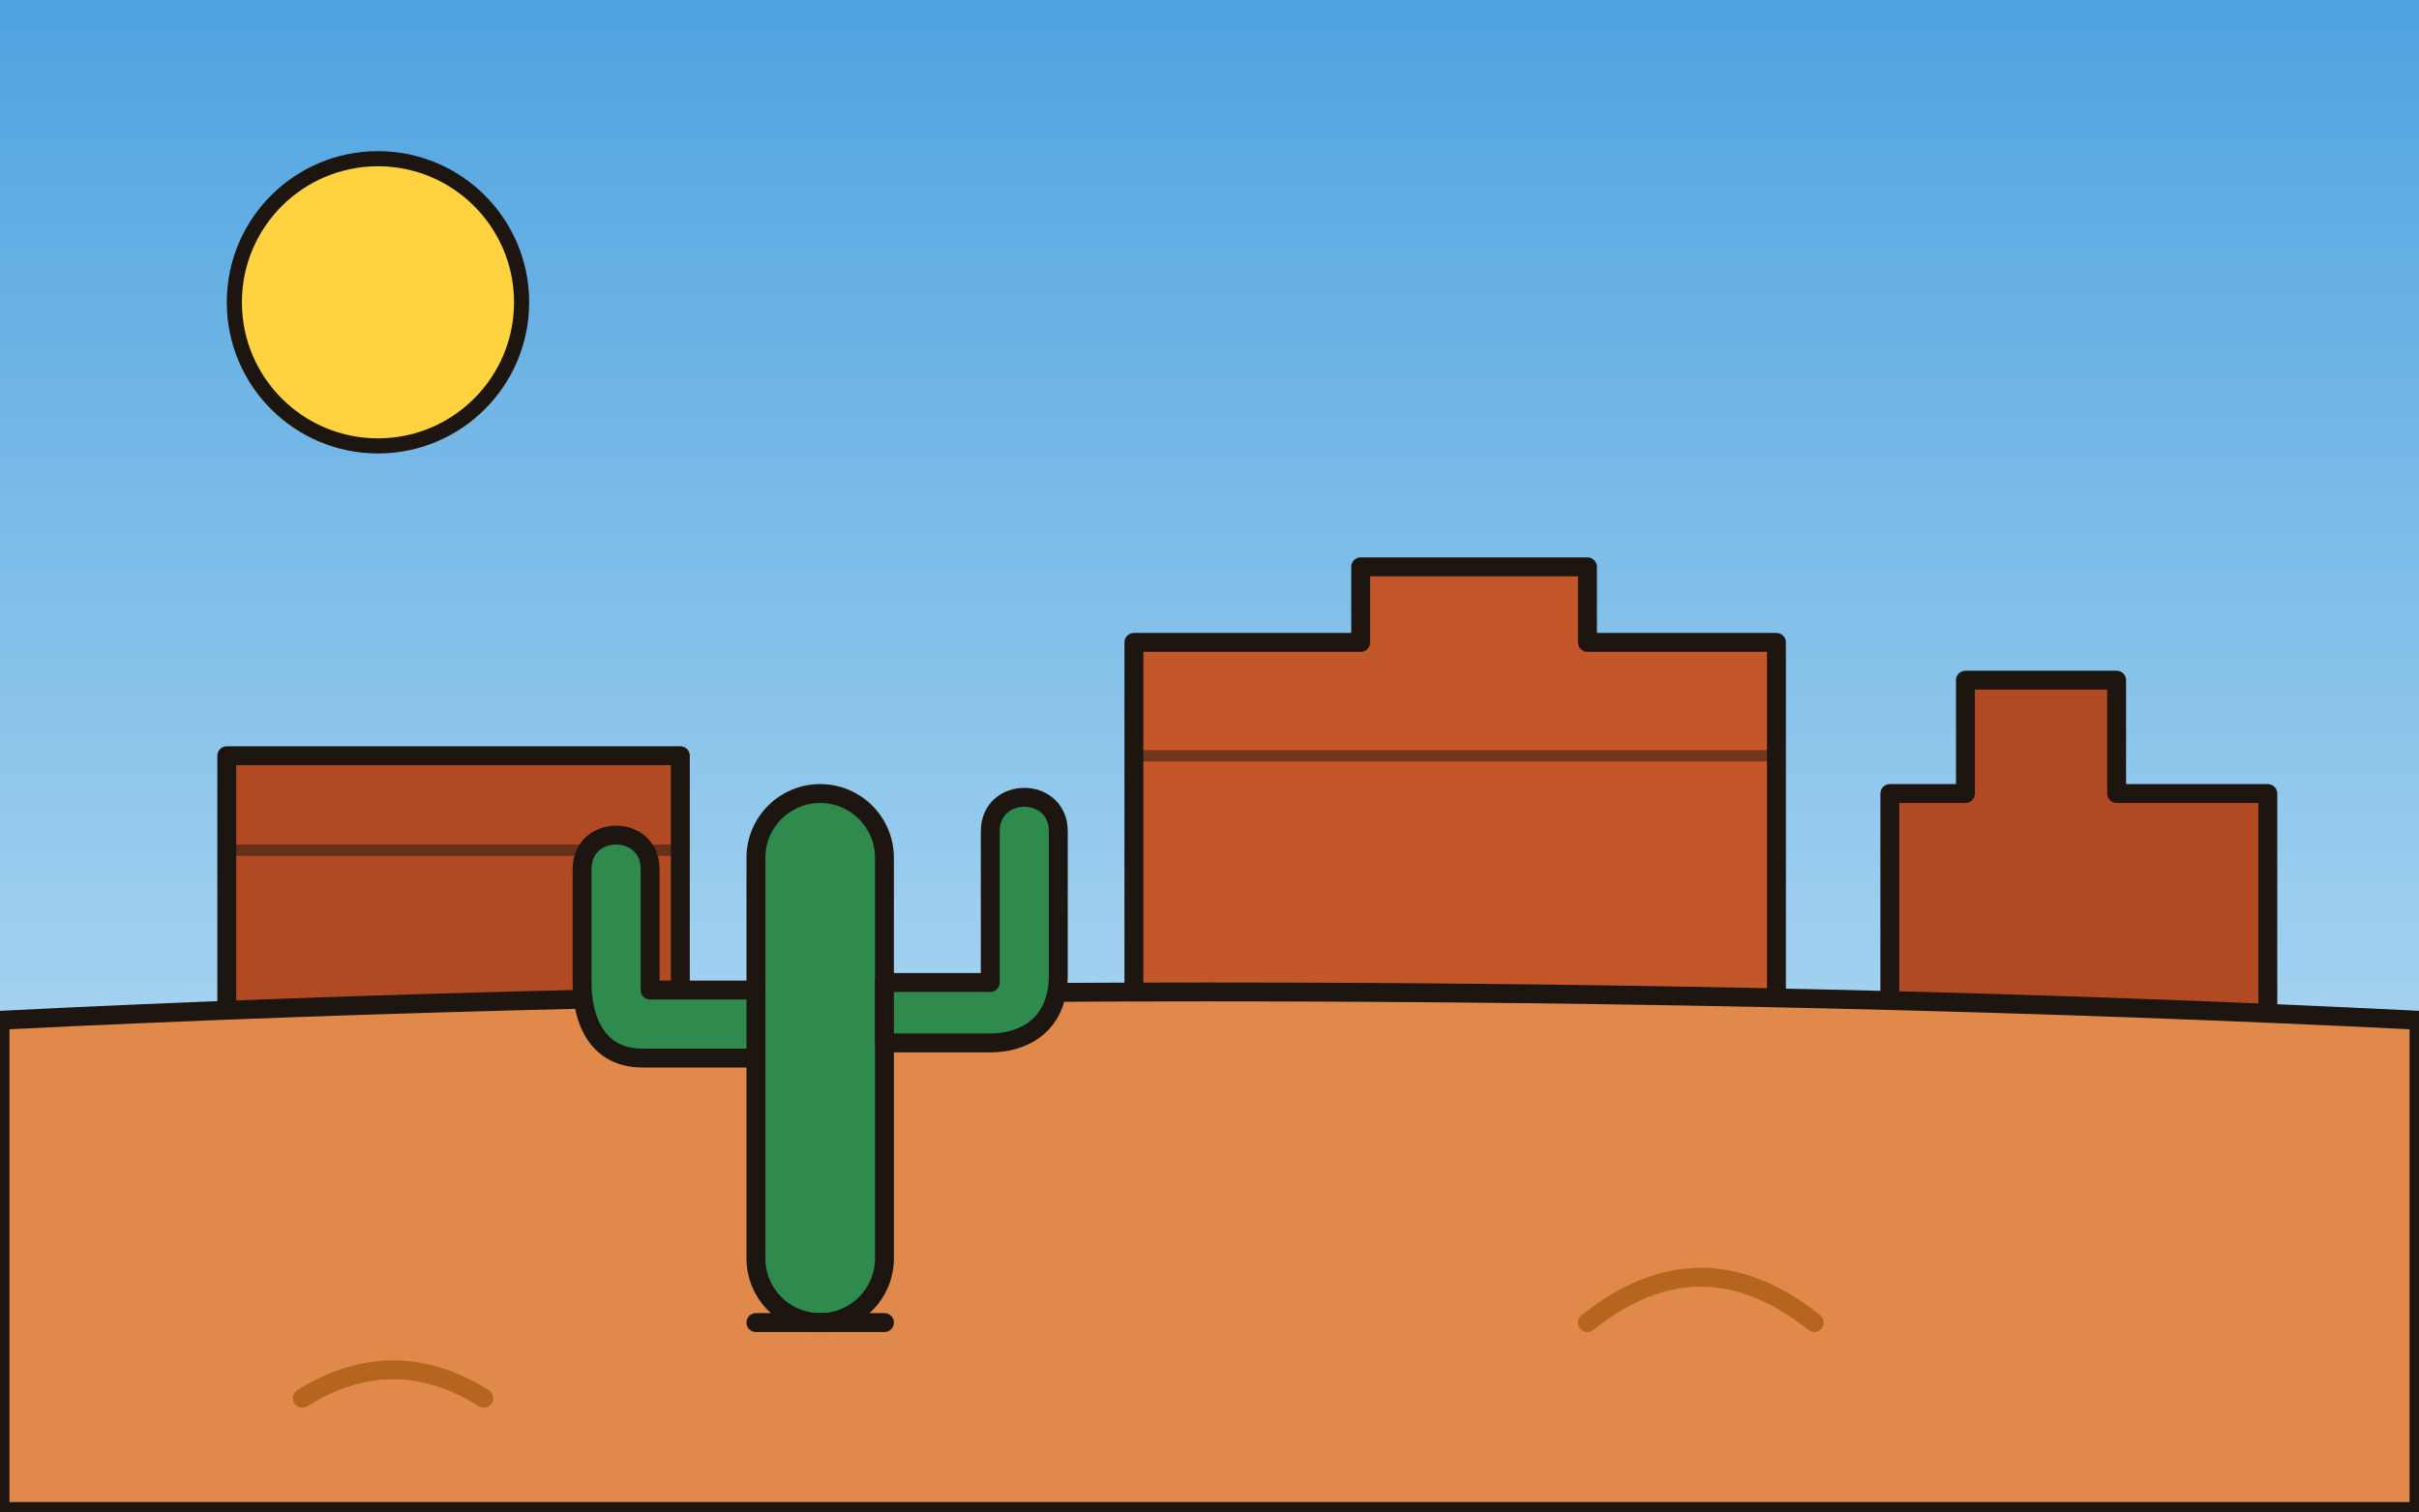
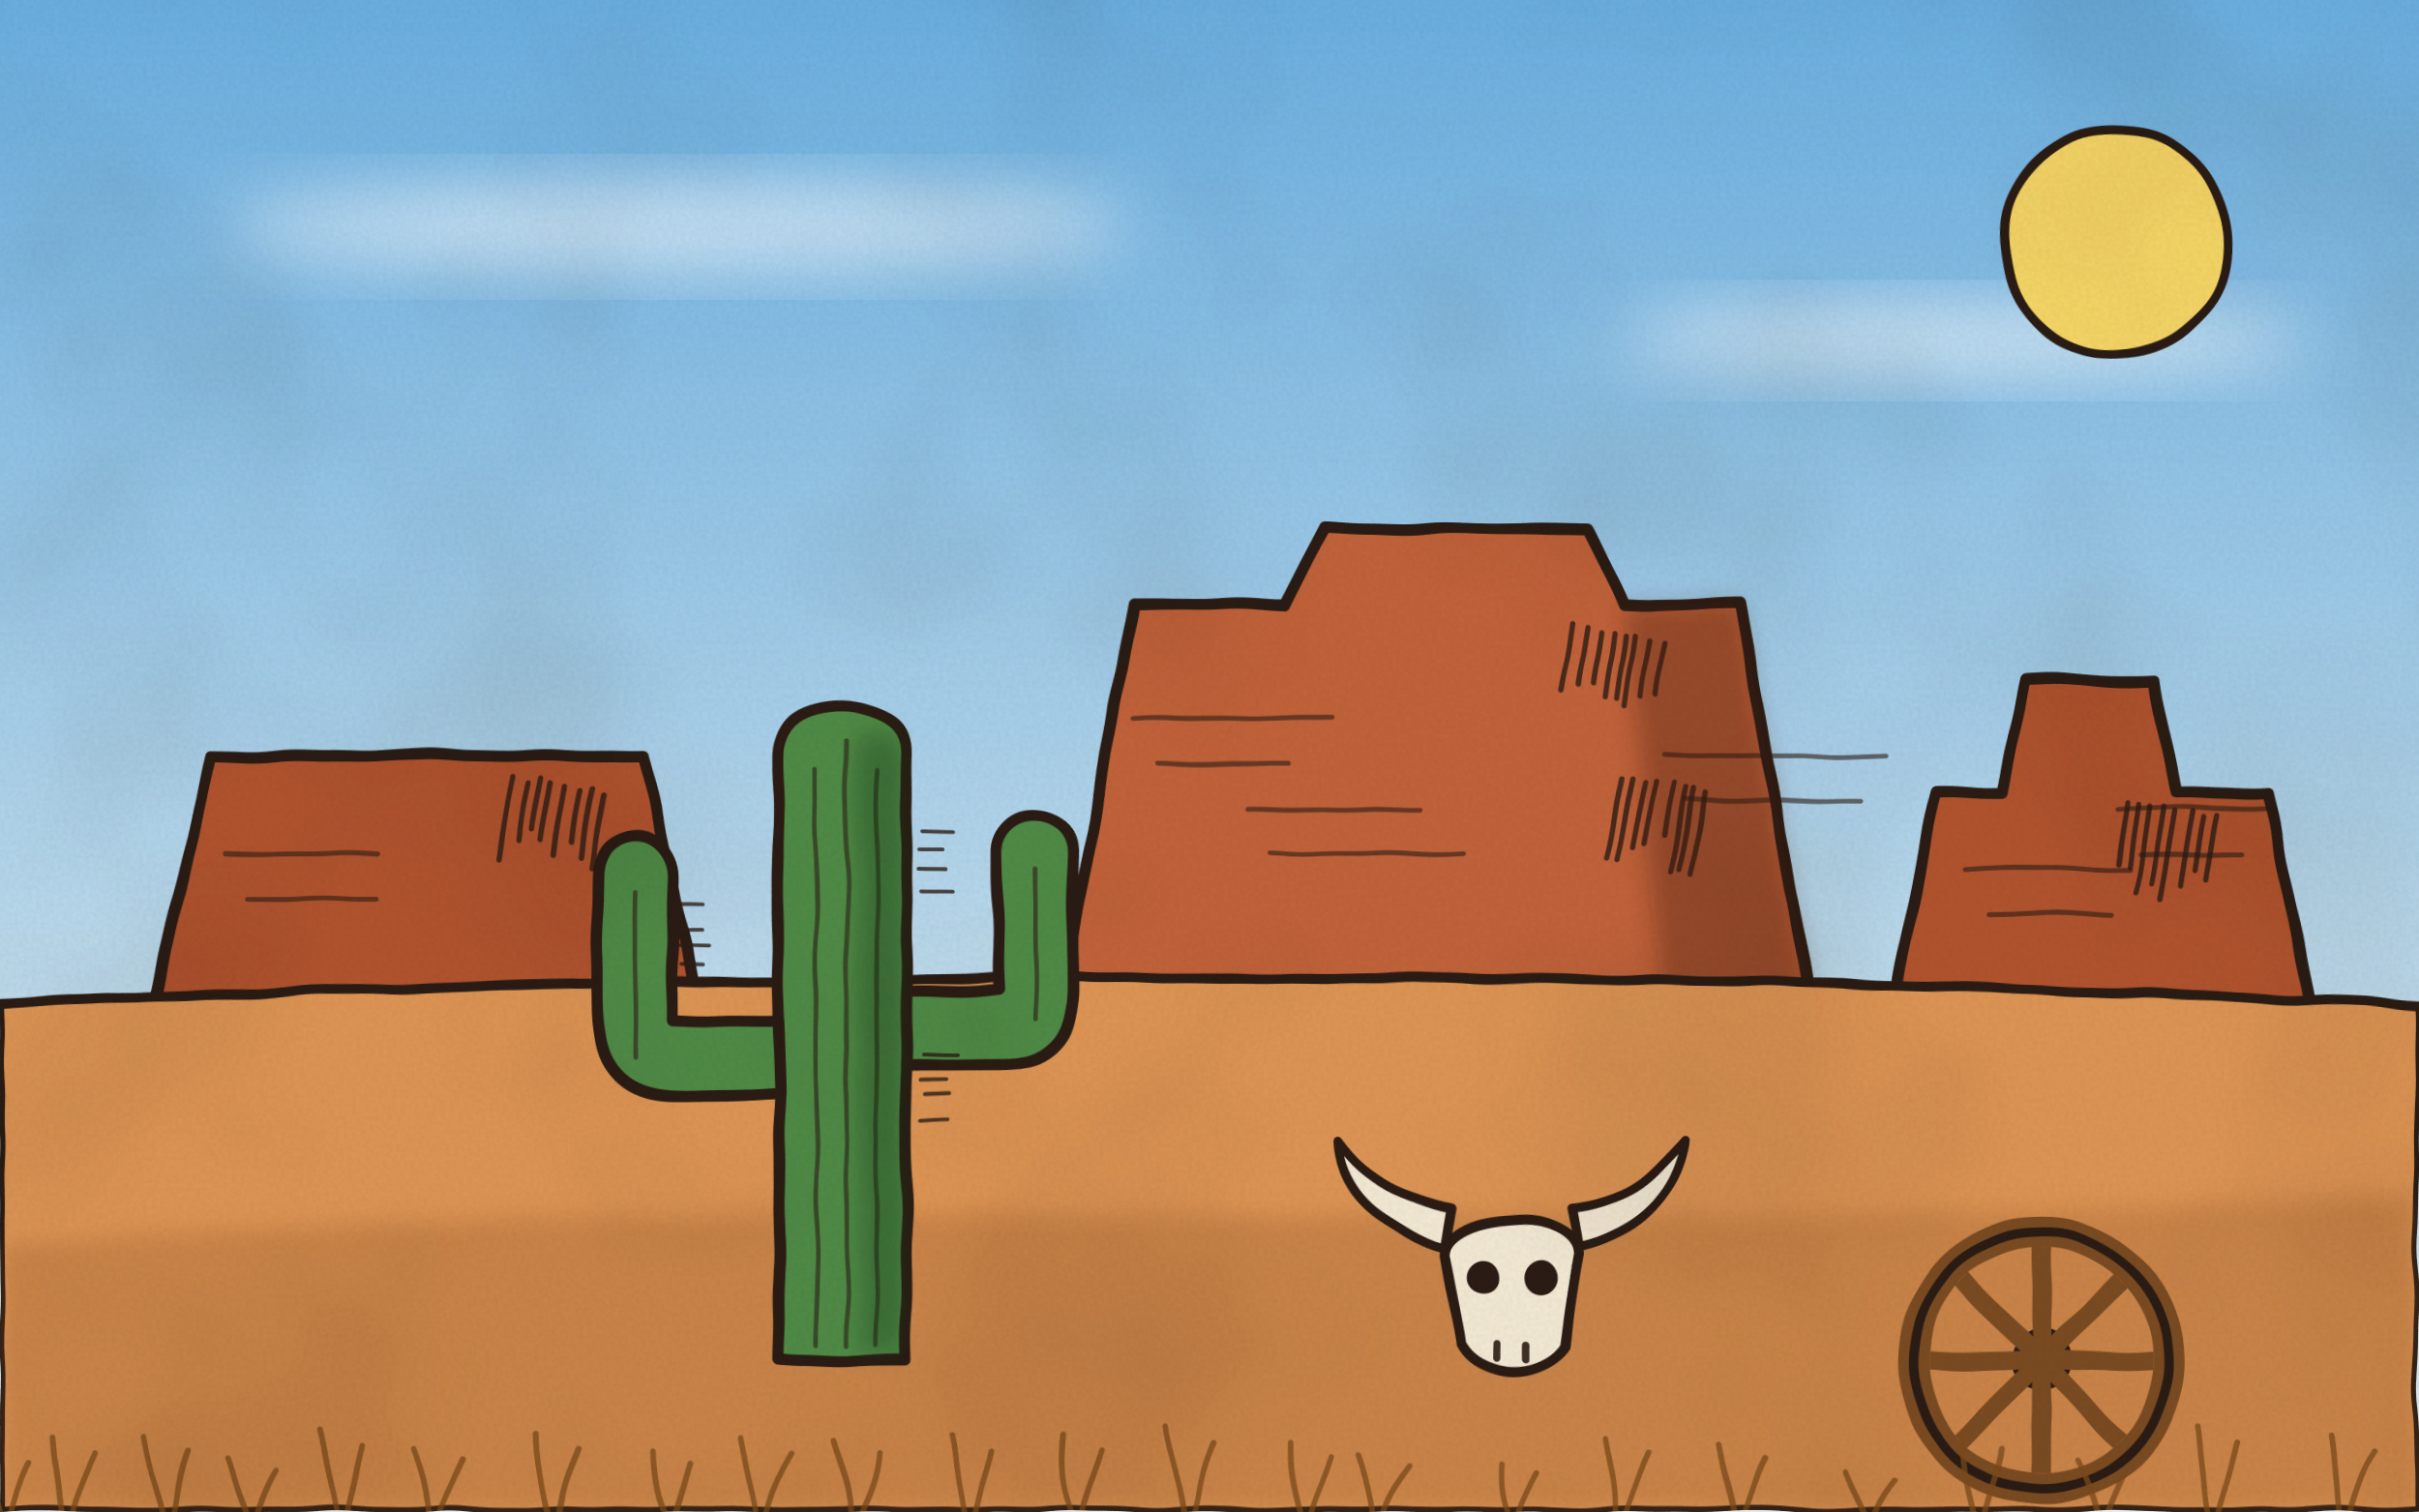
<svg xmlns="http://www.w3.org/2000/svg" viewBox="0 0 640 400" width="640" height="400">
  <defs>
-     <linearGradient id="c" x1="0" y1="0" x2="0" y2="1">
-       <stop offset="0" stop-color="#4fa3e0" />
-       <stop offset="1" stop-color="#cde9f7" />
+     <linearGradient id="ciel-f" x1="0" y1="0" x2="0" y2="1">
+       <stop offset="0" stop-color="#6aaee0" />
+       <stop offset="1" stop-color="#e8f1f2" />
    </linearGradient>
+     <filter id="encre" x="-2%" y="-2%" width="104%" height="104%">
+       <feTurbulence type="fractalNoise" baseFrequency="0.04" numOctaves="2" seed="4" result="b" />
+       <feDisplacementMap in="SourceGraphic" in2="b" scale="2.4" xChannelSelector="R" yChannelSelector="G" />
+     </filter>
+     <filter id="doux" x="-10%" y="-10%" width="120%" height="120%">
+       <feGaussianBlur stdDeviation="3" />
+     </filter>
+     <filter id="flou" x="-30%" y="-30%" width="160%" height="160%">
+       <feGaussianBlur stdDeviation="9" />
+     </filter>
+     <filter id="papier" x="0" y="0" width="100%" height="100%">
+       <feTurbulence type="fractalNoise" baseFrequency="0.85" numOctaves="3" seed="9" />
+       <feColorMatrix type="matrix" values="0 0 0 0 .55  0 0 0 0 .5  0 0 0 0 .45  0 0 0 -1.1 .9" />
+     </filter>
+     <filter id="taches" x="0" y="0" width="100%" height="100%">
+       <feTurbulence type="fractalNoise" baseFrequency="0.012" numOctaves="3" seed="2" />
+       <feColorMatrix type="matrix" values="0 0 0 0 .2  0 0 0 0 .15  0 0 0 0 .1  0 0 0 -1.6 .9" />
+     </filter>
  </defs>
-   <rect width="640" height="400" fill="url(#c)" />
-   <circle cx="100" cy="80" r="38" fill="#ffd23f" stroke="#1d1510" stroke-width="4" stroke-linejoin="round" stroke-linecap="round" />
-   <path d="M300 280 V170 H360 V150 H420 V170 H470 V280 Z" fill="#c4572a" stroke="#1d1510" stroke-width="5" stroke-linejoin="round" stroke-linecap="round" />
-   <path d="M60 280 V200 H180 V280 Z" fill="#b14a22" stroke="#1d1510" stroke-width="5" stroke-linejoin="round" stroke-linecap="round" />
-   <path d="M500 280 V210 H520 V180 H560 V210 H600 V280 Z" fill="#b14a22" stroke="#1d1510" stroke-width="5" stroke-linejoin="round" stroke-linecap="round" />
-   <path d="M300 200 H470 M60 225 H180" stroke="#1d1510" stroke-width="3" stroke-linejoin="round" stroke-linecap="round" opacity=".5" />
-   <path d="M0 270 C200 260 440 260 640 270 V400 H0 Z" fill="#e0894a" stroke="#1d1510" stroke-width="5" stroke-linejoin="round" stroke-linecap="round" />
-   <g fill="#2f8a4e" stroke="#1d1510" stroke-width="5" stroke-linejoin="round" stroke-linecap="round">
-     <rect x="200" y="210" width="34" height="140" rx="17" />
-     <path d="M200 280 H170 C158 280 154 270 154 260 V230 C154 218 172 218 172 230 V262 H200 Z" />
-     <path d="M234 260 H262 V220 C262 208 280 208 280 220 V258 C280 272 270 276 262 276 H234 Z" />
+   <rect width="640" height="400" fill="url(#ciel-f)" />
+   <ellipse cx="180" cy="60" rx="120" ry="12" fill="#fff" opacity=".55" filter="url(#flou)" />
+   <ellipse cx="520" cy="90" rx="90" ry="10" fill="#fff" opacity=".55" filter="url(#flou)" />
+   <g filter="url(#encre)">
+     <circle cx="560" cy="64" r="30" fill="#f4d566" stroke="#2a1c14" stroke-width="2.4" stroke-linejoin="round" stroke-linecap="round" />
+     <path d="M280 270 L300 160 H340 L350 140 H420 L430 160 H460 L480 270 Z" fill="#c0623a" stroke="#2a1c14" stroke-width="3" stroke-linejoin="round" stroke-linecap="round" />
+     <path d="M40 270 L56 200 H170 L186 270 Z" fill="#b0532e" stroke="#2a1c14" stroke-width="3" stroke-linejoin="round" stroke-linecap="round" />
+     <path d="M500 270 L512 210 H530 L536 180 H570 L576 210 H600 L612 270 Z" fill="#b0532e" stroke="#2a1c14" stroke-width="3" stroke-linejoin="round" stroke-linecap="round" />
+     <path d="M300 190 h52 M306 202 h35" fill="none" stroke="#2a1c14" stroke-width="1.3" stroke-linejoin="round" stroke-linecap="round" opacity="0.6" />
+     <path d="M330 214 h46 M336 226 h51" fill="none" stroke="#2a1c14" stroke-width="1.3" stroke-linejoin="round" stroke-linecap="round" opacity="0.6" />
+     <path d="M440 200 h59 M446 212 h46" fill="none" stroke="#2a1c14" stroke-width="1.3" stroke-linejoin="round" stroke-linecap="round" opacity="0.6" />
+     <path d="M60 226 h40 M66 238 h34" fill="none" stroke="#2a1c14" stroke-width="1.3" stroke-linejoin="round" stroke-linecap="round" opacity="0.6" />
+     <path d="M520 230 h43 M526 242 h33" fill="none" stroke="#2a1c14" stroke-width="1.3" stroke-linejoin="round" stroke-linecap="round" opacity="0.6" />
+     <path d="M560 214 h40 M566 226 h27" fill="none" stroke="#2a1c14" stroke-width="1.3" stroke-linejoin="round" stroke-linecap="round" opacity="0.6" />
+     <path d="M440.7 169.9l-2.4 13.5M436.7 169.2l-2.6 15.0M432.9 168.1l-3.3 18.7M430.5 168.2l-2.9 16.7M427.5 167.6l-3.0 17.0M423.9 167.4l-2.4 13.6M420.2 166.2l-2.7 15.2M416.1 165.4l-3.1 17.5" fill="none" stroke="#2a1c14" stroke-width="1.4" stroke-linejoin="round" stroke-linecap="round" opacity="0.8" />
+     <path d="M451.3 210.0l-3.8 21.5M448.2 208.9l-3.8 21.5M446.1 208.7l-3.9 22.3M442.9 207.5l-2.4 13.8M437.9 207.2l-2.8 15.8M435.0 207.4l-2.9 16.6M431.7 206.3l-3.7 21.2M428.9 206.2l-3.7 21.0" fill="none" stroke="#2a1c14" stroke-width="1.4" stroke-linejoin="round" stroke-linecap="round" opacity="0.8" />
+     <path d="M159.7 210.4l-3.4 19.3M156.8 208.7l-3.2 18.2M153.7 209.2l-2.4 13.8M149.7 208.1l-3.2 18.2M146.0 207.3l-2.7 15.1M143.5 206.1l-2.4 13.5M140.2 207.3l-2.7 15.4M136.0 205.4l-4.0 22.5" fill="none" stroke="#2a1c14" stroke-width="1.4" stroke-linejoin="round" stroke-linecap="round" opacity="0.8" />
+     <path d="M586.7 215.8l-3.0 16.8M583.2 216.3l-2.4 13.7M580.2 215.0l-3.4 19.0M575.4 214.9l-4.0 22.5M572.6 213.7l-3.5 19.7M568.8 213.5l-3.9 22.4M565.8 212.9l-2.9 16.3M562.8 212.3l-2.9 16.2" fill="none" stroke="#2a1c14" stroke-width="1.4" stroke-linejoin="round" stroke-linecap="round" opacity="0.8" />
+     <path d="M430 160 H460 L480 270 H440 Z" fill="#4a1a0a" opacity="0.35" filter="url(#doux)" />
+     <path d="M0 266 C180 256 460 256 640 266 V400 H0 Z" fill="#dc9454" stroke="#2a1c14" stroke-width="2.6" stroke-linejoin="round" stroke-linecap="round" />
+     <path d="M0 330 C200 312 440 330 640 316 V400 H0 Z" fill="#9a5a2a" opacity="0.3" filter="url(#doux)" />
+     <path d="M206 360 V200 C206 182 240 182 240 200 V360 Z" fill="#4f8a46" stroke="#2a1c14" stroke-width="3" stroke-linejoin="round" stroke-linecap="round" />
+     <path d="M206 290 H178 C162 290 158 278 158 266 V232 C158 218 178 218 178 232 V270 H206 Z" fill="#4f8a46" stroke="#2a1c14" stroke-width="3" stroke-linejoin="round" stroke-linecap="round" />
+     <path d="M240 262 H264 V226 C264 212 284 212 284 226 V262 C284 278 274 282 264 282 H240 Z" fill="#4f8a46" stroke="#2a1c14" stroke-width="3" stroke-linejoin="round" stroke-linecap="round" />
+     <path d="M216 204 V356 M224 196 V356 M232 204 V356 M168 236 V280 M274 230 V270" fill="none" stroke="#2a1c14" stroke-width="1.2" stroke-linejoin="round" stroke-linecap="round" opacity="0.6" />
+     <path d="M226 196 C236 190 240 196 240 204 V358 H228 Z" fill="#163a14" opacity="0.35" filter="url(#doux)" />
+     <path d="M244.2 220.0l8.1 0.0M243.3 224.8l6.1 0.0M243.2 229.9l7.0 0.0M243.9 235.8l8.2 0.0" fill="none" stroke="#2a1c14" stroke-width="1" stroke-linejoin="round" stroke-linecap="round" opacity="0.8" />
+     <path d="M244.4 279.3l8.8 0.0M243.8 285.8l6.4 0.0M244.9 289.4l5.9 0.0M243.8 296.1l6.7 0.0" fill="none" stroke="#2a1c14" stroke-width="1" stroke-linejoin="round" stroke-linecap="round" opacity="0.8" />
+     <path d="M179.1 239.2l6.8 0.0M179.7 246.0l5.9 0.0M179.8 250.2l7.7 0.0M180.4 255.3l5.7 0.0" fill="none" stroke="#2a1c14" stroke-width="1" stroke-linejoin="round" stroke-linecap="round" opacity="0.8" />
+     <g transform="translate(400 350)">
+       <path d="M-18 -18 C-18 -30 18 -30 18 -18 L14 6 C8 16 -8 16 -14 6 Z" fill="#f1e8d4" stroke="#2a1c14" stroke-width="2.6" stroke-linejoin="round" stroke-linecap="round" />
+       <path d="M-18 -20 C-34 -24 -46 -36 -46 -48 C-38 -38 -28 -32 -16 -30 Z M18 -20 C34 -24 46 -36 46 -48 C38 -38 28 -32 16 -30 Z" fill="#f1e8d4" stroke="#2a1c14" stroke-width="2.4" stroke-linejoin="round" stroke-linecap="round" />
+       <circle cx="-8" cy="-12" r="4.5" fill="#2a1c14" />
+       <circle cx="8" cy="-12" r="4.5" fill="#2a1c14" />
+       <path d="M-4 6 v4 M4 6 v4" fill="none" stroke="#2a1c14" stroke-width="2" stroke-linejoin="round" stroke-linecap="round" opacity="0.9" />
+     </g>
+     <g transform="translate(540 360)">
+       <circle r="34" fill="none" stroke="#7a4b22" stroke-width="8" />
+       <circle r="34" fill="none" stroke="#2a1c14" stroke-width="2.4" stroke-linejoin="round" stroke-linecap="round" />
+       <circle r="7" fill="#7a4b22" stroke="#2a1c14" stroke-width="2.4" stroke-linejoin="round" stroke-linecap="round" />
+       <path d="M-30.0 0.0 L30.0 0.0" stroke="#7a4b22" stroke-width="5" />
+       <path d="M-21.2 -21.2 L21.2 21.2" stroke="#7a4b22" stroke-width="5" />
+       <path d="M-0.0 -30.0 L0.0 30.0" stroke="#7a4b22" stroke-width="5" />
+       <path d="M21.2 -21.2 L-21.2 21.2" stroke="#7a4b22" stroke-width="5" />
+     </g>
+     <path d="M0.0 400q-2.4 -8.3 -3.7 -16.5M3.0 400q2.0 -8.3 4.7 -13.2M16.2 400q-1.5 -9.9 -2.3 -19.7M19.2 400q2.6 -9.9 6.1 -15.8M43.0 400q-2.4 -9.9 -4.4 -19.7M46.0 400q2.4 -9.9 4.3 -15.8M65.3 400q-1.8 -6.8 -4.9 -13.7M68.3 400q2.3 -6.8 4.8 -11.0M88.7 400q-2.2 -10.7 -4.1 -21.5M91.7 400q2.7 -10.7 4.2 -17.2M113.5 400q-1.1 -8.5 -3.6 -16.9M116.5 400q3.3 -8.5 6.1 -13.6M145.2 400q-2.3 -10.5 -3.3 -20.9M148.2 400q2.6 -10.5 4.8 -16.7M175.7 400q-3.0 -8.0 -2.8 -16.1M178.7 400q2.5 -8.0 4.0 -12.9M199.9 400q-1.2 -9.9 -3.8 -19.7M202.9 400q3.3 -9.9 6.9 -15.8M225.2 400q-1.4 -9.5 -4.5 -19.1M228.2 400q4.0 -9.5 4.8 -15.3M255.2 400q-1.1 -10.0 -3.3 -20.0M258.2 400q3.6 -10.0 4.3 -16.0M283.6 400q-2.9 -10.3 -2.1 -20.6M286.6 400q3.6 -10.3 5.1 -16.5M312.9 400q-2.1 -11.5 -4.6 -23.0M315.9 400q2.6 -11.5 5.3 -18.4M343.8 400q-2.9 -9.1 -2.8 -18.1M346.8 400q3.1 -9.1 5.4 -14.5M363.6 400q-1.2 -7.5 -3.8 -15.1M366.6 400q2.8 -7.5 6.4 -12.1M398.8 400q-2.7 -6.6 -2.1 -13.1M401.8 400q2.2 -6.6 4.4 -10.5M427.5 400q-1.0 -9.7 -2.6 -19.4M430.5 400q3.3 -9.7 5.9 -15.5M458.3 400q-2.1 -8.8 -3.3 -17.7M461.3 400q2.2 -8.8 5.4 -14.1M493.3 400q-2.2 -5.4 -4.7 -10.9M496.3 400q2.4 -5.4 4.9 -8.7M522.1 400q-1.8 -10.3 -3.3 -20.7M525.1 400q3.6 -10.3 4.7 -16.5M554.7 400q-1.7 -6.7 -5.0 -13.4M557.7 400q2.4 -6.7 4.1 -10.7M584.5 400q-1.8 -11.3 -3.3 -22.6M587.5 400q2.9 -11.3 4.4 -18.1M618.9 400q-1.3 -9.9 -2.5 -19.9M621.9 400q2.2 -9.9 6.3 -15.9" fill="none" stroke="#7a4a1a" stroke-width="1.5" stroke-linecap="round" opacity=".75" />
  </g>
-   <path d="M200 350 H234" stroke="#1d1510" stroke-width="5" stroke-linejoin="round" stroke-linecap="round" />
-   <path d="M420 350 c20 -16 40 -16 60 0 M80 370 c16 -10 32 -10 48 0" fill="none" stroke="#b5651d" stroke-width="5" stroke-linecap="round" />
+   <rect width="640" height="400" filter="url(#taches)" opacity=".18" style="mix-blend-mode:multiply" />
+   <rect width="640" height="400" filter="url(#papier)" opacity=".2" style="mix-blend-mode:multiply" />
</svg>
